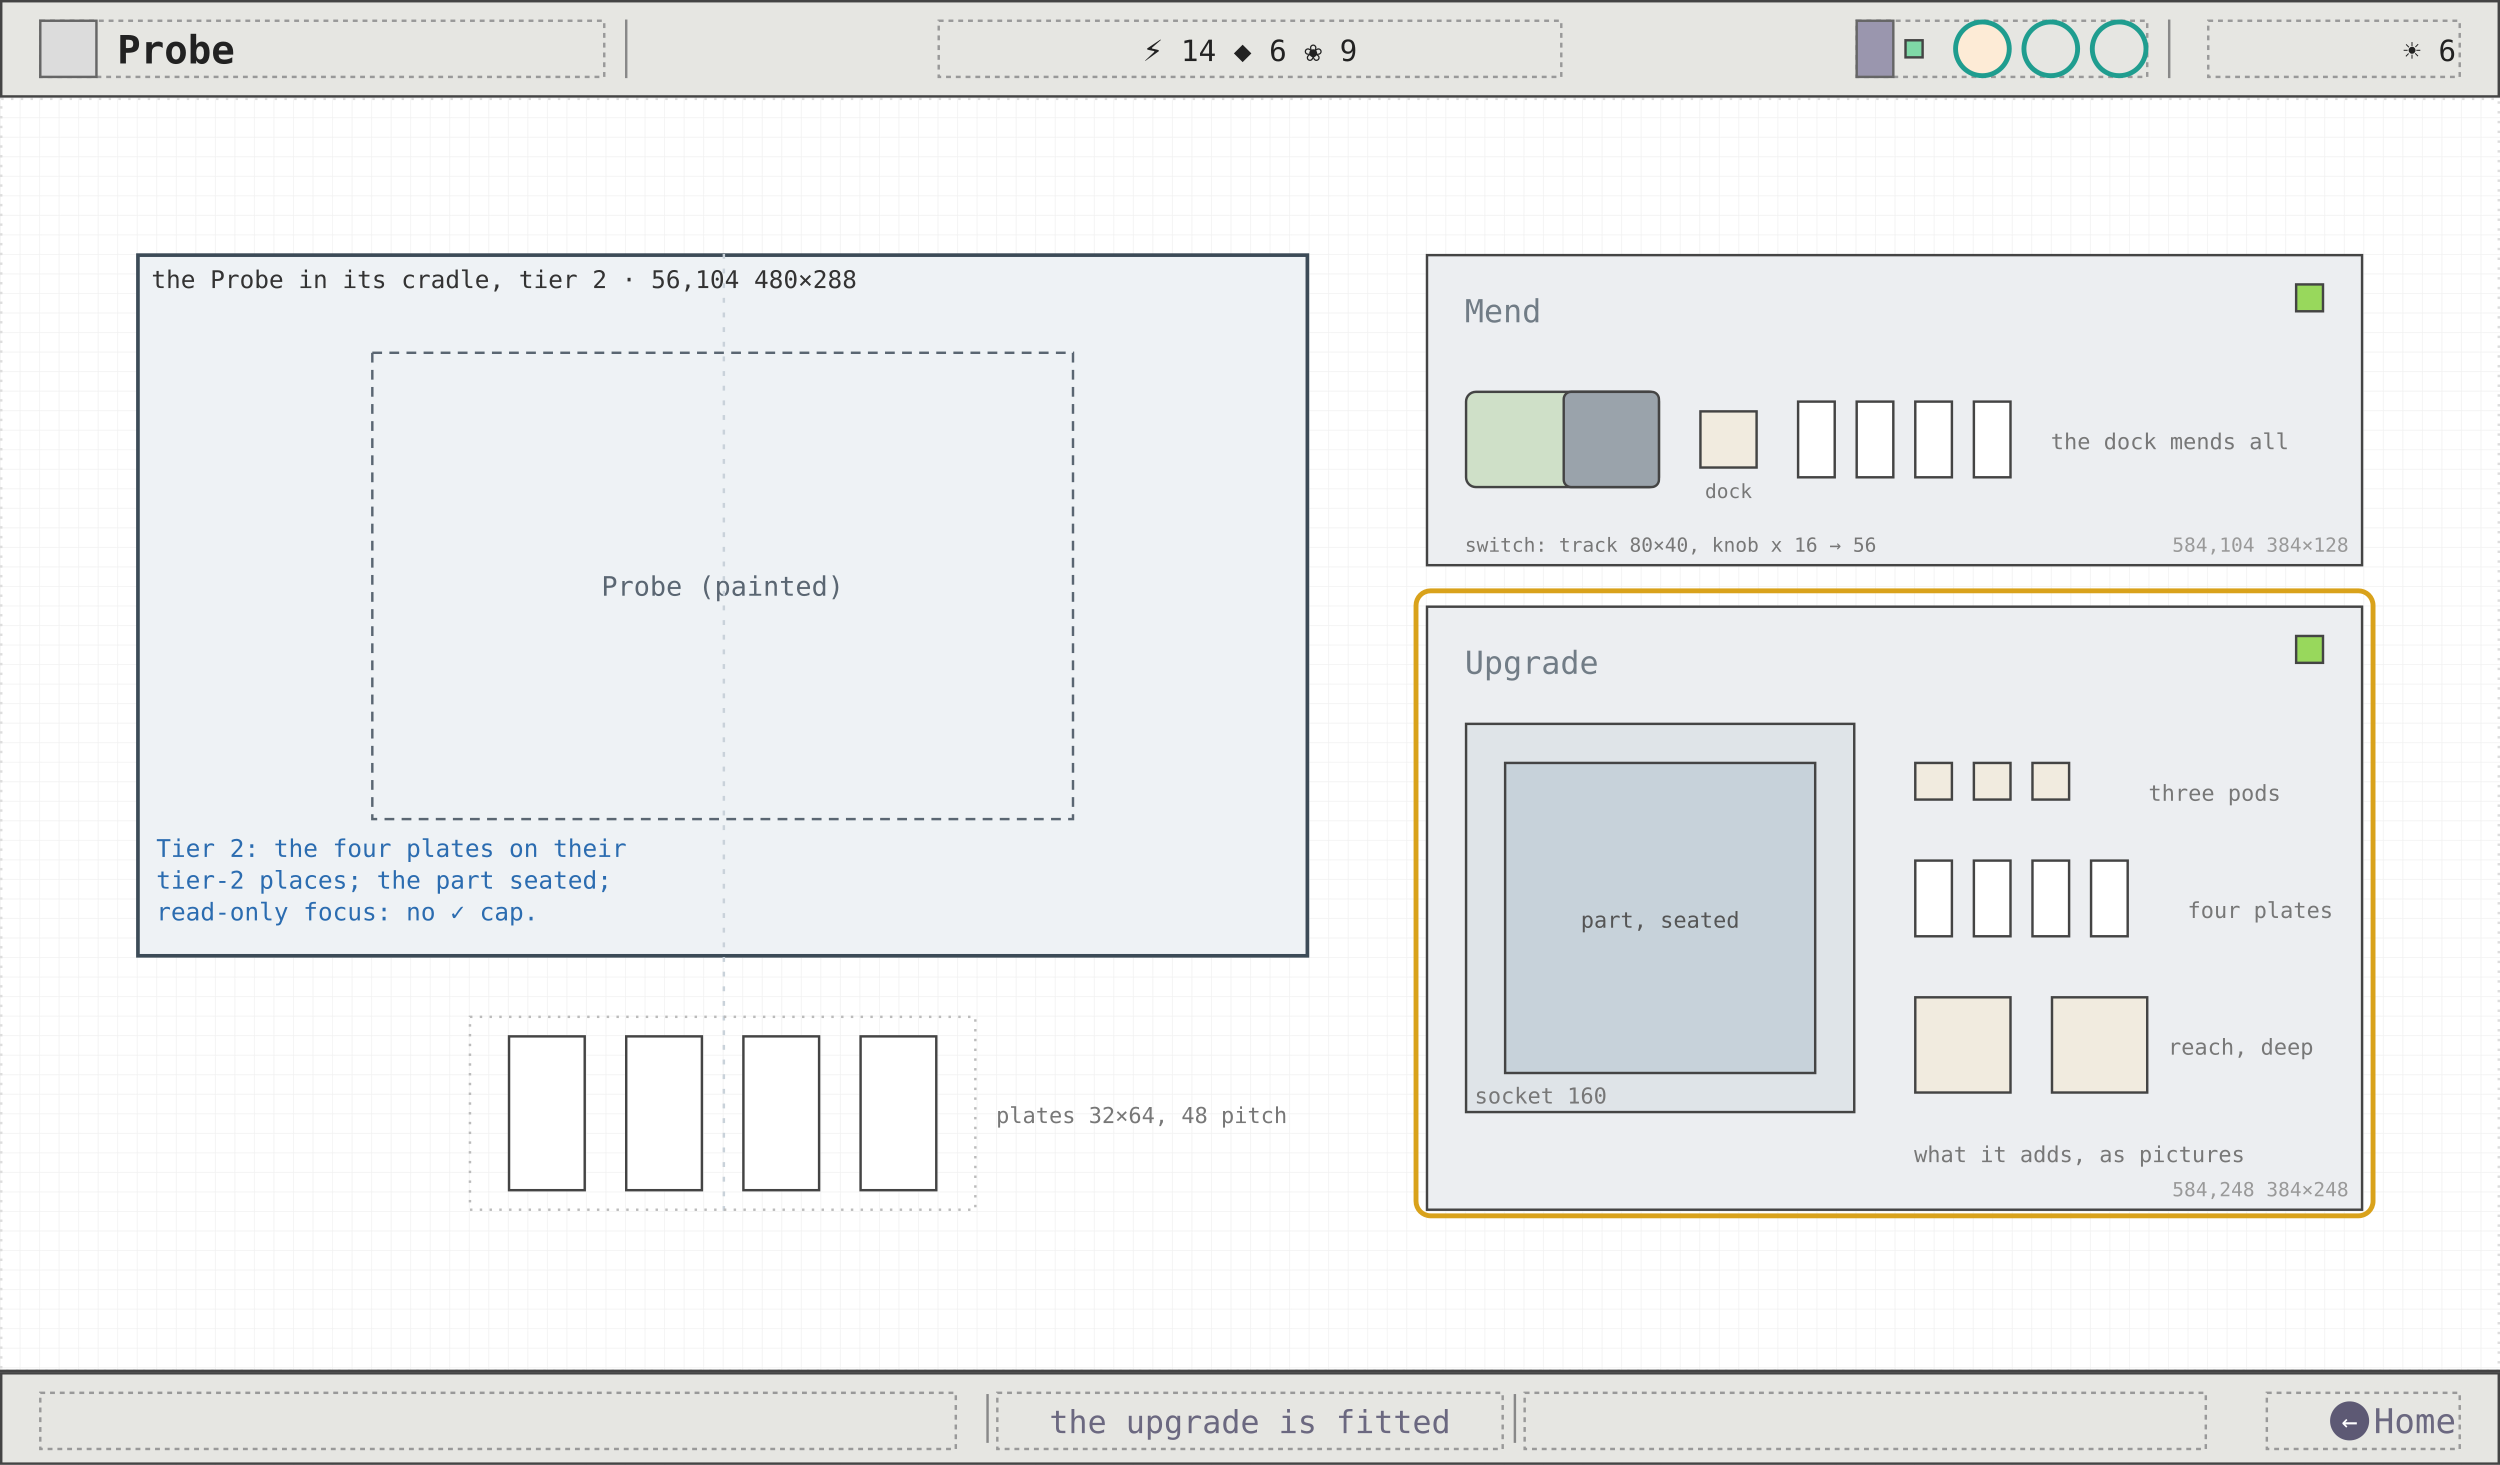
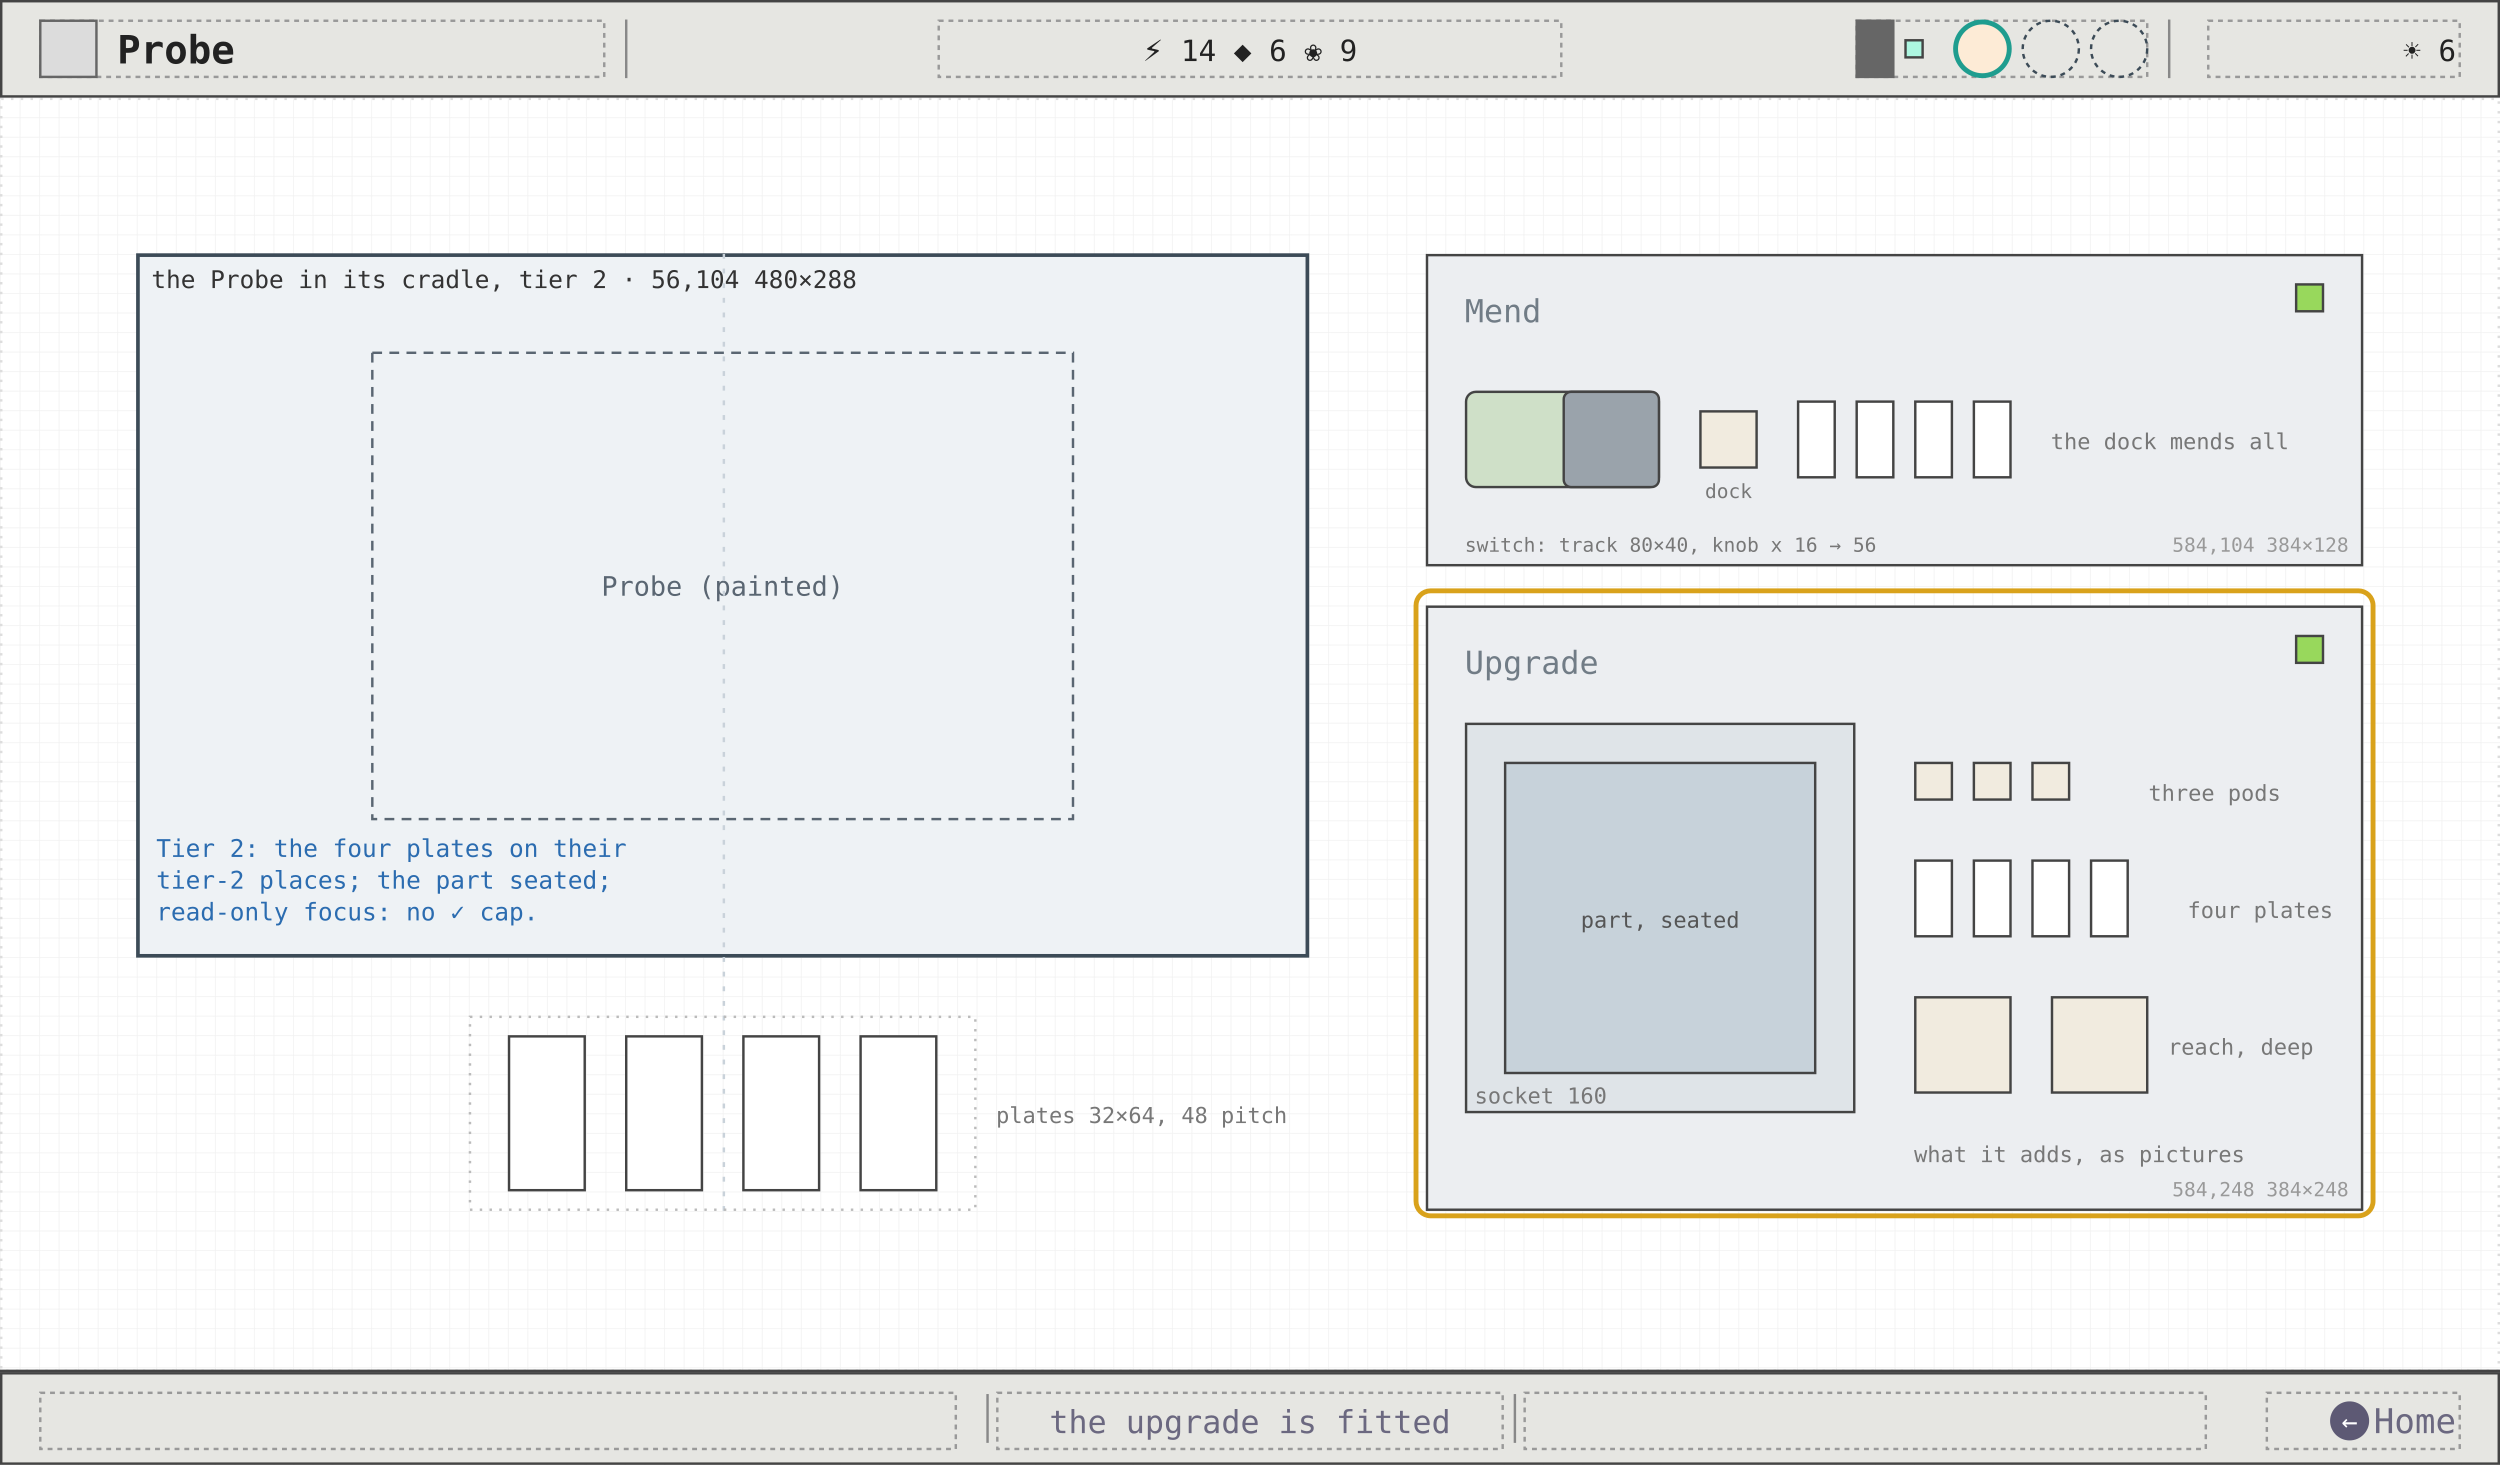
<svg xmlns="http://www.w3.org/2000/svg" viewBox="0 0 1024 600" width="1024" height="600" font-family="ui-monospace, Menlo, Consolas, monospace">
  <defs>
    <pattern id="g8" width="8" height="8" patternUnits="userSpaceOnUse">
      <path d="M8 0H0V8" fill="none" stroke="#efefef" stroke-width="0.5" />
    </pattern>
  </defs>
  <rect width="1024" height="600" fill="#ffffff" />
  <rect width="1024" height="600" fill="url(#g8)" />
  <rect x="0.5" y="40.5" width="1023" height="521" fill="none" stroke="#ddd" stroke-width="1" stroke-dasharray="1 3" />
  <rect x="56.5" y="104.5" width="479" height="287" fill="#eef2f5" stroke="#3c4b57" stroke-width="1.5" />
  <text x="62" y="118" font-size="10" fill="#333">the Probe in its cradle, tier 2 · 56,104 480×288</text>
  <rect x="152.5" y="144.5" width="287" height="191" fill="none" stroke="#5a6672" stroke-dasharray="4 3" />
  <text x="296" y="244" font-size="11" fill="#5a6672" text-anchor="middle">Probe (painted)</text>
  <line x1="296.5" y1="104" x2="296.5" y2="496" stroke="#c9d2da" stroke-dasharray="2 4" />
  <text x="64" y="351" font-size="10" fill="#2b6cb0">Tier 2: the four plates on their</text>
  <text x="64" y="364" font-size="10" fill="#2b6cb0">tier-2 places; the part seated;</text>
  <text x="64" y="377" font-size="10" fill="#2b6cb0">read-only focus: no ✓ cap.</text>
  <rect x="192.5" y="416.5" width="207" height="79" fill="none" stroke="#bbb" stroke-width="1" stroke-dasharray="1 3" />
  <rect x="208.5" y="424.5" width="31" height="63" fill="#ffffff" stroke="#444" stroke-width="1" />
  <rect x="256.5" y="424.5" width="31" height="63" fill="#ffffff" stroke="#444" stroke-width="1" />
  <rect x="304.5" y="424.5" width="31" height="63" fill="#ffffff" stroke="#444" stroke-width="1" />
  <rect x="352.5" y="424.5" width="31" height="63" fill="#ffffff" stroke="#444" stroke-width="1" />
  <text x="408" y="460" font-size="9" fill="#777">plates 32×64, 48 pitch</text>
  <rect x="584.5" y="104.5" width="383" height="127" fill="#eceef1" stroke="#444" stroke-width="1" />
  <text x="600" y="132" font-size="13" fill="#717c86">Mend</text>
  <rect x="940.5" y="116.5" width="11" height="11" fill="#98d85c" stroke="#444" stroke-width="1" />
  <rect x="600.5" y="160.5" width="79" height="39" fill="#cfe0c8" stroke="#444" stroke-width="1" rx="4" />
  <rect x="640.5" y="160.5" width="39" height="39" fill="#9aa3ab" stroke="#444" stroke-width="1" rx="3" />
  <rect x="696.5" y="168.5" width="23" height="23" fill="#f1ebdf" stroke="#444" stroke-width="1" />
  <text x="708" y="204" font-size="8" fill="#777" text-anchor="middle">dock</text>
  <rect x="736.5" y="164.5" width="15" height="31" fill="#ffffff" stroke="#444" stroke-width="1" />
  <rect x="760.5" y="164.5" width="15" height="31" fill="#ffffff" stroke="#444" stroke-width="1" />
  <rect x="784.5" y="164.5" width="15" height="31" fill="#ffffff" stroke="#444" stroke-width="1" />
  <rect x="808.5" y="164.5" width="15" height="31" fill="#ffffff" stroke="#444" stroke-width="1" />
  <text x="840" y="184" font-size="9" fill="#777">the dock mends all</text>
  <text x="600" y="226" font-size="8" fill="#777">switch: track 80×40, knob x 16 → 56</text>
  <text x="962" y="226" font-size="8" fill="#999" text-anchor="end">584,104 384×128</text>
  <rect x="584.5" y="248.5" width="383" height="247" fill="#eceef1" stroke="#444" stroke-width="1" />
  <text x="600" y="276" font-size="13" fill="#717c86">Upgrade</text>
  <rect x="940.5" y="260.5" width="11" height="11" fill="#98d85c" stroke="#444" stroke-width="1" />
  <rect x="600.5" y="296.5" width="159" height="159" fill="#dfe4e8" stroke="#444" stroke-width="1" />
  <text x="604" y="452" font-size="9" fill="#777">socket 160</text>
  <rect x="616.5" y="312.5" width="127" height="127" fill="#c7d2da" stroke="#444" stroke-width="1" />
  <text x="680" y="380" font-size="9" fill="#555" text-anchor="middle">part, seated</text>
  <rect x="784.5" y="312.5" width="15" height="15" fill="#f1ebdf" stroke="#444" stroke-width="1" />
  <rect x="808.5" y="312.5" width="15" height="15" fill="#f1ebdf" stroke="#444" stroke-width="1" />
  <rect x="832.5" y="312.5" width="15" height="15" fill="#f1ebdf" stroke="#444" stroke-width="1" />
  <rect x="784.5" y="352.5" width="15" height="31" fill="#ffffff" stroke="#444" stroke-width="1" />
  <rect x="808.5" y="352.5" width="15" height="31" fill="#ffffff" stroke="#444" stroke-width="1" />
  <rect x="832.5" y="352.5" width="15" height="31" fill="#ffffff" stroke="#444" stroke-width="1" />
  <rect x="856.5" y="352.5" width="15" height="31" fill="#ffffff" stroke="#444" stroke-width="1" />
  <rect x="784.5" y="408.5" width="39" height="39" fill="#f1ebdf" stroke="#444" stroke-width="1" />
  <rect x="840.5" y="408.5" width="39" height="39" fill="#f1ebdf" stroke="#444" stroke-width="1" />
  <text x="880" y="328" font-size="9" fill="#777">three pods</text>
  <text x="896" y="376" font-size="9" fill="#777">four plates</text>
  <text x="888" y="432" font-size="9" fill="#777">reach, deep</text>
  <text x="784" y="476" font-size="9" fill="#777">what it adds, as pictures</text>
  <text x="962" y="490" font-size="8" fill="#999" text-anchor="end">584,248 384×248</text>
  <rect x="580" y="242" width="392" height="256" fill="none" stroke="#d9a21b" stroke-width="2" rx="6" />
  <rect x="0.5" y="0.5" width="1023" height="39" fill="#e6e6e2" stroke="#444" stroke-width="1" />
  <rect x="16.5" y="8.5" width="231" height="23" fill="none" stroke="#999" stroke-width="1" stroke-dasharray="2 2" />
  <rect x="16.5" y="8.5" width="23" height="23" fill="#dcdcdc" stroke="#666" stroke-width="1" />
  <text x="48" y="26" font-size="16" fill="#222" font-weight="600">Probe</text>
  <line x1="256.5" y1="8" x2="256.5" y2="32" stroke="#888" stroke-width="1" />
  <line x1="888.5" y1="8" x2="888.5" y2="32" stroke="#888" stroke-width="1" />
  <rect x="384.5" y="8.5" width="255" height="23" fill="none" stroke="#999" stroke-width="1" stroke-dasharray="2 2" />
  <text x="512" y="25" font-size="12" fill="#222" text-anchor="middle">⚡ 14   ◆ 6   ❀ 9</text>
  <rect x="760.5" y="8.5" width="119" height="23" fill="none" stroke="#999" stroke-width="1" stroke-dasharray="2 2" />
-   <rect x="760.5" y="8.5" width="15" height="23" fill="#9a96ae" stroke="#666" stroke-width="1" />
-   <rect x="780.5" y="16.5" width="7" height="7" fill="#7fd8a6" stroke="#444" stroke-width="1" />
+   <rect x="760.5" y="8.5" width="15" height="23" fill="#666" stroke="#666" stroke-width="1" />
+   <rect x="780.5" y="16.5" width="7" height="7" fill="#adf6e0" stroke="#444" stroke-width="1" />
  <circle cx="812" cy="20" r="11" fill="#fdebd6" stroke="#1f9d8f" stroke-width="2" />
-   <circle cx="840" cy="20" r="11" fill="none" stroke="#1f9d8f" stroke-width="2" />
-   <circle cx="868" cy="20" r="11" fill="none" stroke="#1f9d8f" stroke-width="2" />
+   <circle cx="840" cy="20" r="11.5" fill="none" stroke="#3c4b57" stroke-width="1" stroke-dasharray="2 2" />
+   <circle cx="868" cy="20" r="11.5" fill="none" stroke="#3c4b57" stroke-width="1" stroke-dasharray="2 2" />
  <rect x="904.5" y="8.5" width="103" height="23" fill="none" stroke="#999" stroke-width="1" stroke-dasharray="2 2" />
  <text x="1006" y="25" font-size="12" fill="#222" text-anchor="end">☀ 6</text>
  <line x1="0" y1="561.5" x2="1024" y2="561.5" stroke="#444" stroke-width="1" />
  <rect x="0.5" y="562.5" width="1023" height="37" fill="#e6e6e2" stroke="#444" stroke-width="1" />
  <rect x="16.5" y="570.5" width="375" height="23" fill="none" stroke="#999" stroke-width="1" stroke-dasharray="2 2" />
  <rect x="408.5" y="570.5" width="207" height="23" fill="none" stroke="#999" stroke-width="1" stroke-dasharray="2 2" />
  <rect x="624.5" y="570.5" width="279" height="23" fill="none" stroke="#999" stroke-width="1" stroke-dasharray="2 2" />
  <rect x="928.5" y="570.5" width="79" height="23" fill="none" stroke="#999" stroke-width="1" stroke-dasharray="2 2" />
  <line x1="404.5" y1="571" x2="404.5" y2="591" stroke="#888" stroke-width="1" />
  <line x1="620.5" y1="571" x2="620.5" y2="591" stroke="#888" stroke-width="1" />
  <text x="512" y="587" font-size="13" fill="#6b6880" text-anchor="middle">the upgrade is fitted</text>
  <circle cx="962.4" cy="582" r="8" fill="#5d5974" />
  <text x="962.4" y="586" font-size="11" fill="#fff" text-anchor="middle">←</text>
  <text x="1006" y="587" font-size="14" fill="#6b6880" text-anchor="end">Home</text>
</svg>
